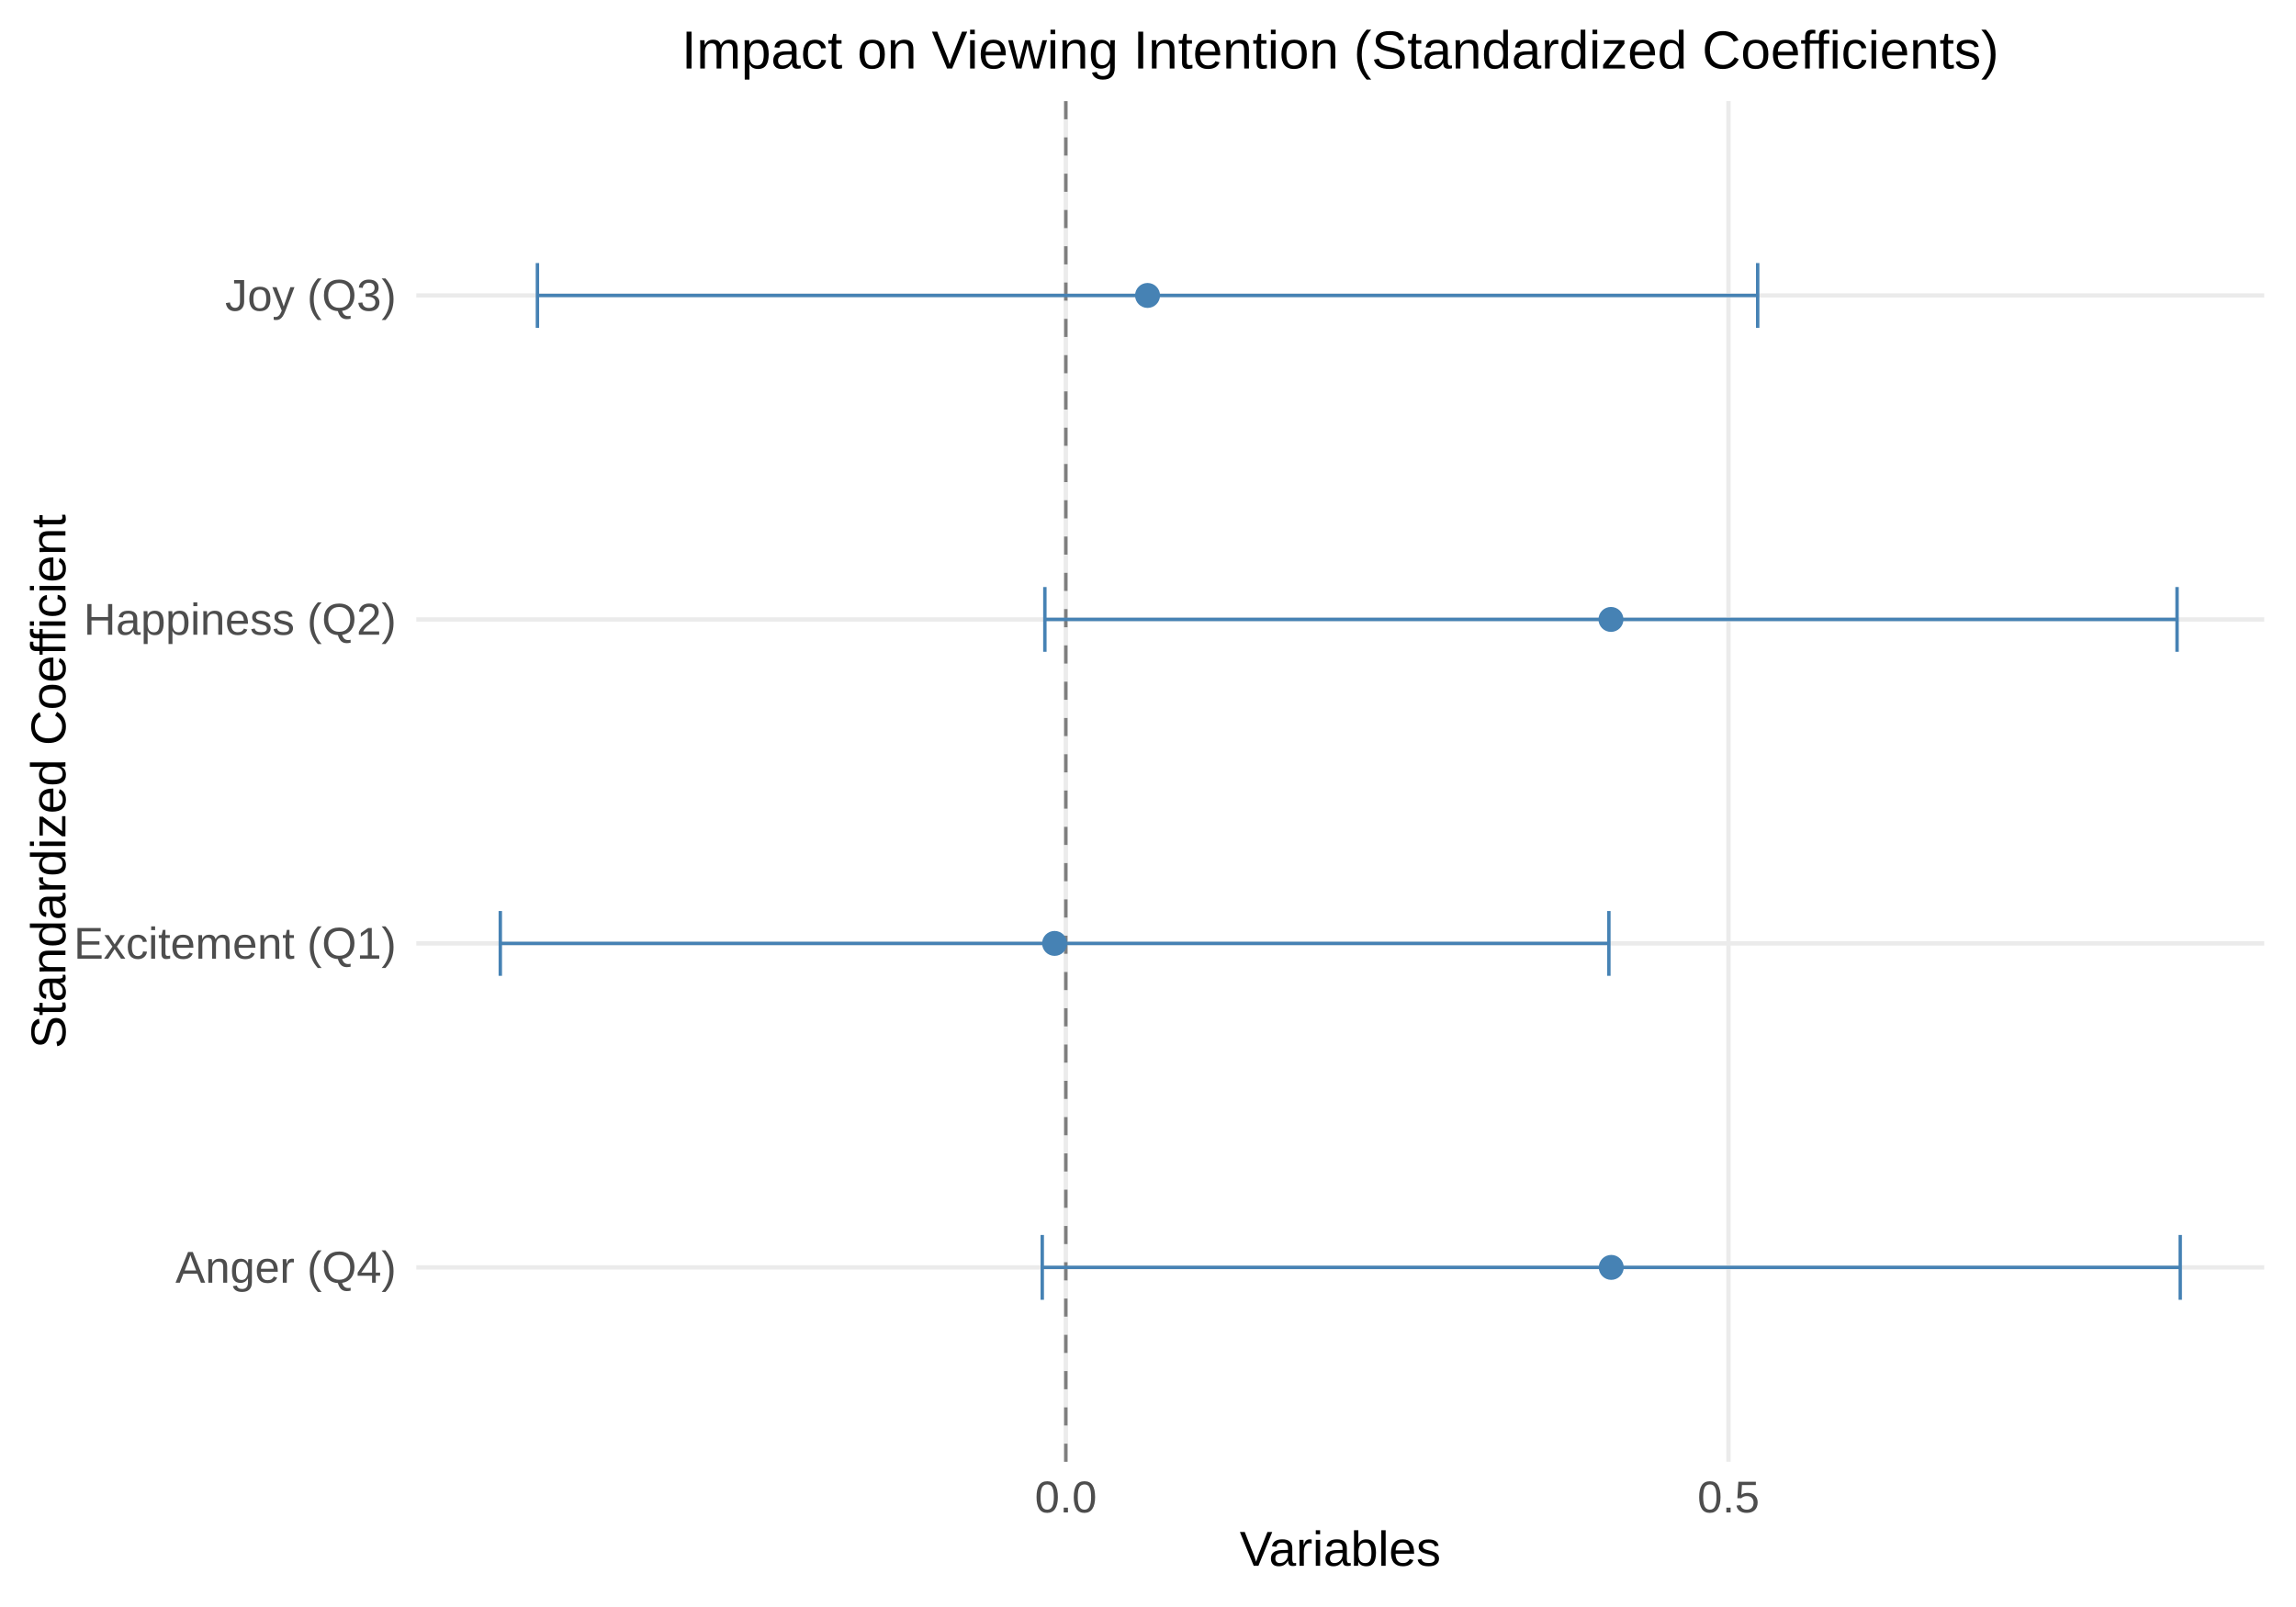
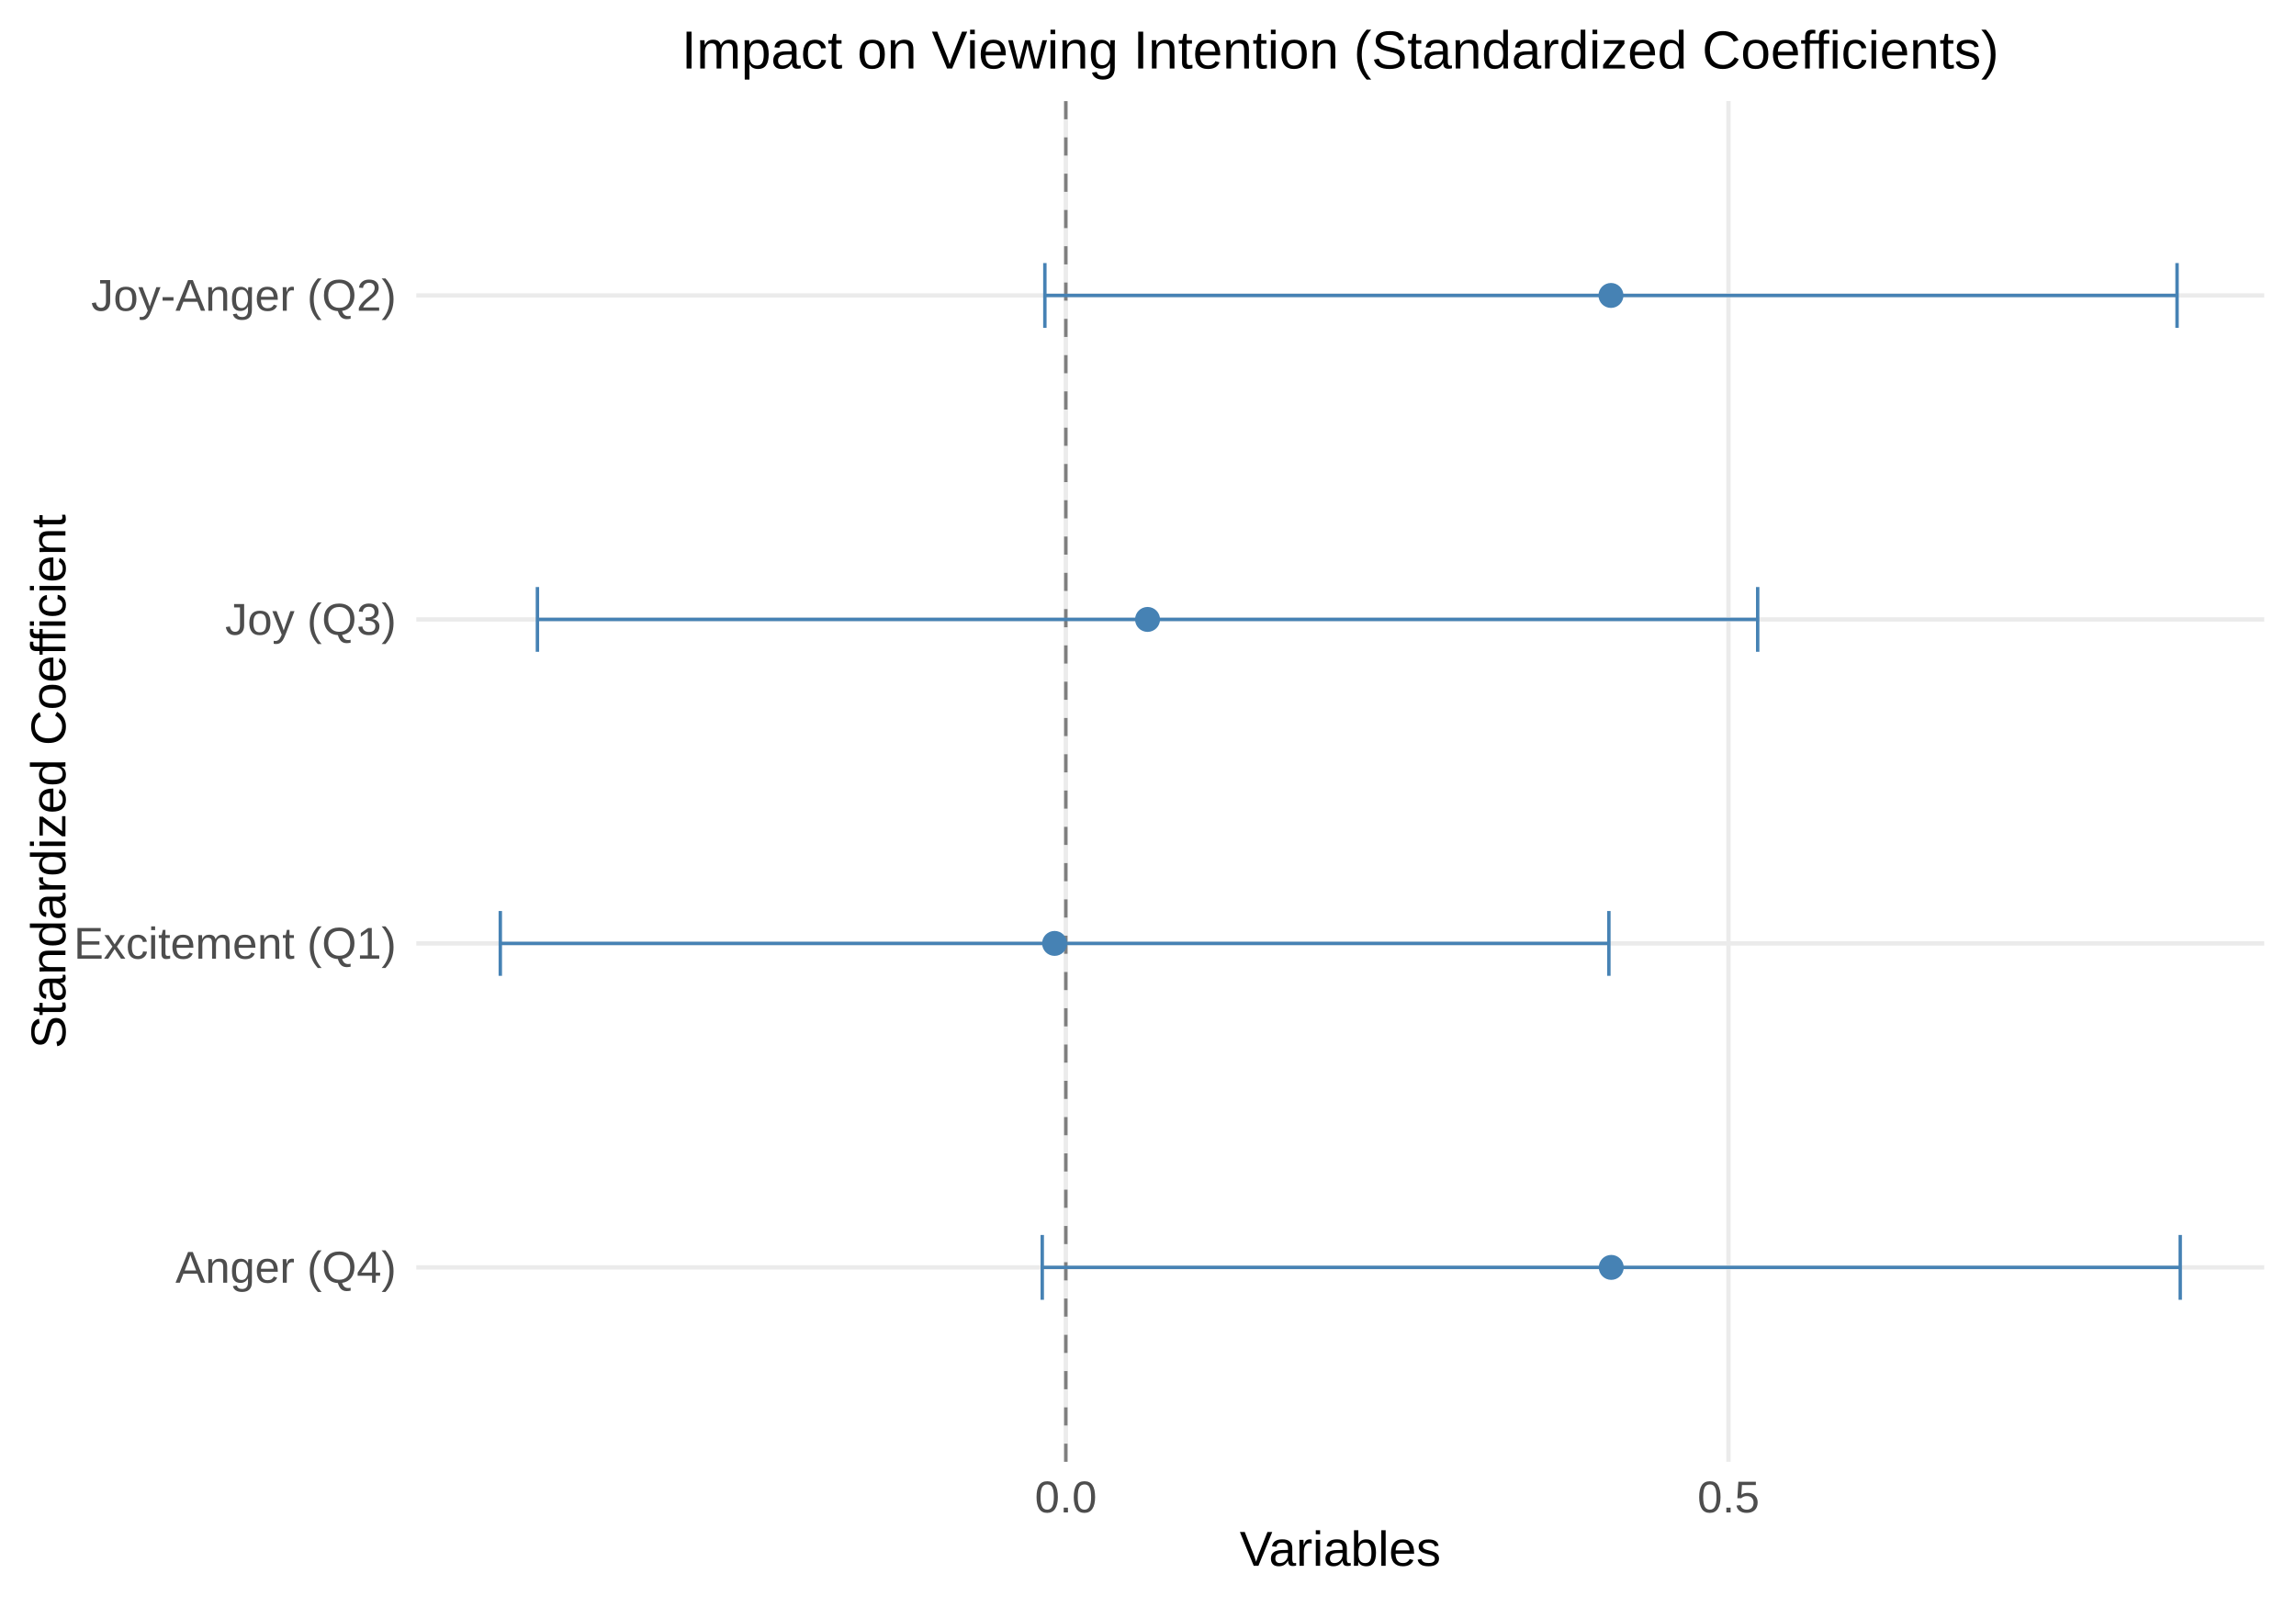
<svg xmlns="http://www.w3.org/2000/svg" class="svglite" width="720.00pt" height="504.00pt" viewBox="0 0 720.00 504.00">
  <defs>
    <style type="text/css">
    .svglite line, .svglite polyline, .svglite polygon, .svglite path, .svglite rect, .svglite circle {
      fill: none;
      stroke: #000000;
      stroke-linecap: round;
      stroke-linejoin: round;
      stroke-miterlimit: 10.00;
    }
    .svglite text {
      white-space: pre;
    }
  </style>
  </defs>
  <rect width="100%" height="100%" style="stroke: none; fill: none;" />
  <defs>
    <clipPath id="cpMC4wMHw3MjAuMDB8MC4wMHw1MDQuMDA=">
      <rect x="0.00" y="0.00" width="720.00" height="504.00" />
    </clipPath>
  </defs>
  <g clip-path="url(#cpMC4wMHw3MjAuMDB8MC4wMHw1MDQuMDA=)">
</g>
  <defs>
    <clipPath id="cpMTMwLjU1fDcxMC4wNHwzMS42OXw0NTguNDY=">
      <rect x="130.55" y="31.69" width="579.49" height="426.77" />
    </clipPath>
  </defs>
  <g clip-path="url(#cpMTMwLjU1fDcxMC4wNHwzMS42OXw0NTguNDY=)">
    <polyline points="130.55,397.49 710.04,397.49 " style="stroke-width: 1.36; stroke: #EBEBEB; stroke-linecap: butt;" />
    <polyline points="130.55,295.88 710.04,295.88 " style="stroke-width: 1.36; stroke: #EBEBEB; stroke-linecap: butt;" />
    <polyline points="130.55,194.27 710.04,194.27 " style="stroke-width: 1.36; stroke: #EBEBEB; stroke-linecap: butt;" />
    <polyline points="130.55,92.66 710.04,92.66 " style="stroke-width: 1.36; stroke: #EBEBEB; stroke-linecap: butt;" />
    <polyline points="334.23,458.46 334.23,31.69 " style="stroke-width: 1.36; stroke: #EBEBEB; stroke-linecap: butt;" />
    <polyline points="542.03,458.46 542.03,31.69 " style="stroke-width: 1.36; stroke: #EBEBEB; stroke-linecap: butt;" />
    <line x1="334.23" y1="458.46" x2="334.23" y2="31.69" style="stroke-width: 1.07; stroke: #7F7F7F; stroke-dasharray: 5.69,5.69; stroke-linecap: butt;" />
    <circle cx="330.71" cy="295.88" r="3.56" style="stroke-width: 0.71; stroke: #4682B4; fill: #4682B4;" />
-     <circle cx="505.18" cy="194.27" r="3.56" style="stroke-width: 0.71; stroke: #4682B4; fill: #4682B4;" />
-     <circle cx="359.86" cy="92.66" r="3.56" style="stroke-width: 0.71; stroke: #4682B4; fill: #4682B4;" />
+     <circle cx="505.18" cy="92.66" r="3.56" style="stroke-width: 0.71; stroke: #4682B4; fill: #4682B4;" />
+     <circle cx="359.86" cy="194.27" r="3.56" style="stroke-width: 0.71; stroke: #4682B4; fill: #4682B4;" />
    <circle cx="505.27" cy="397.49" r="3.56" style="stroke-width: 0.71; stroke: #4682B4; fill: #4682B4;" />
    <polyline points="504.53,306.04 504.53,285.72 " style="stroke-width: 1.07; stroke: #4682B4; stroke-linecap: butt;" />
    <polyline points="504.53,295.88 156.89,295.88 " style="stroke-width: 1.07; stroke: #4682B4; stroke-linecap: butt;" />
    <polyline points="156.89,306.04 156.89,285.72 " style="stroke-width: 1.07; stroke: #4682B4; stroke-linecap: butt;" />
-     <polyline points="682.70,204.43 682.70,184.11 " style="stroke-width: 1.07; stroke: #4682B4; stroke-linecap: butt;" />
-     <polyline points="682.70,194.27 327.66,194.27 " style="stroke-width: 1.07; stroke: #4682B4; stroke-linecap: butt;" />
-     <polyline points="327.66,204.43 327.66,184.11 " style="stroke-width: 1.07; stroke: #4682B4; stroke-linecap: butt;" />
-     <polyline points="551.19,102.82 551.19,82.50 " style="stroke-width: 1.07; stroke: #4682B4; stroke-linecap: butt;" />
-     <polyline points="551.19,92.66 168.53,92.66 " style="stroke-width: 1.07; stroke: #4682B4; stroke-linecap: butt;" />
-     <polyline points="168.53,102.82 168.53,82.50 " style="stroke-width: 1.07; stroke: #4682B4; stroke-linecap: butt;" />
+     <polyline points="682.70,102.82 682.70,82.50 " style="stroke-width: 1.07; stroke: #4682B4; stroke-linecap: butt;" />
+     <polyline points="682.70,92.66 327.66,92.66 " style="stroke-width: 1.07; stroke: #4682B4; stroke-linecap: butt;" />
+     <polyline points="327.66,102.82 327.66,82.50 " style="stroke-width: 1.07; stroke: #4682B4; stroke-linecap: butt;" />
+     <polyline points="551.19,204.43 551.19,184.11 " style="stroke-width: 1.07; stroke: #4682B4; stroke-linecap: butt;" />
+     <polyline points="551.19,194.27 168.53,194.27 " style="stroke-width: 1.07; stroke: #4682B4; stroke-linecap: butt;" />
+     <polyline points="168.53,204.43 168.53,184.11 " style="stroke-width: 1.07; stroke: #4682B4; stroke-linecap: butt;" />
    <polyline points="683.70,407.66 683.70,387.33 " style="stroke-width: 1.07; stroke: #4682B4; stroke-linecap: butt;" />
    <polyline points="683.70,397.49 326.84,397.49 " style="stroke-width: 1.07; stroke: #4682B4; stroke-linecap: butt;" />
    <polyline points="326.84,407.66 326.84,387.33 " style="stroke-width: 1.07; stroke: #4682B4; stroke-linecap: butt;" />
  </g>
  <g clip-path="url(#cpMC4wMHw3MjAuMDB8MC4wMHw1MDQuMDA=)">
    <text x="124.27" y="402.29" text-anchor="end" style="font-size: 14.00px; font-weight: 500;fill: #4D4D4D; font-family: &quot;Arial&quot;;" textLength="64.61px" lengthAdjust="spacingAndGlyphs">Anger (Q4)</text>
    <text x="124.27" y="300.68" text-anchor="end" style="font-size: 14.00px; font-weight: 500;fill: #4D4D4D; font-family: &quot;Arial&quot;;" textLength="97.30px" lengthAdjust="spacingAndGlyphs">Excitement (Q1)</text>
-     <text x="124.27" y="199.07" text-anchor="end" style="font-size: 14.00px; font-weight: 500;fill: #4D4D4D; font-family: &quot;Arial&quot;;" textLength="95.05px" lengthAdjust="spacingAndGlyphs">Happiness (Q2)</text>
-     <text x="124.27" y="97.46" text-anchor="end" style="font-size: 14.00px; font-weight: 500;fill: #4D4D4D; font-family: &quot;Arial&quot;;" textLength="49.22px" lengthAdjust="spacingAndGlyphs">Joy (Q3)</text>
+     <text x="124.27" y="199.07" text-anchor="end" style="font-size: 14.00px; font-weight: 500;fill: #4D4D4D; font-family: &quot;Arial&quot;;" textLength="49.22px" lengthAdjust="spacingAndGlyphs">Joy (Q3)</text>
+     <text x="124.27" y="97.46" text-anchor="end" style="font-size: 14.00px; font-weight: 500;fill: #4D4D4D; font-family: &quot;Arial&quot;;" textLength="87.81px" lengthAdjust="spacingAndGlyphs">Joy-Anger (Q2)</text>
    <text x="334.23" y="474.34" text-anchor="middle" style="font-size: 14.00px; font-weight: 500;fill: #4D4D4D; font-family: &quot;Arial&quot;;" textLength="20.99px" lengthAdjust="spacingAndGlyphs">0.0</text>
    <text x="542.03" y="474.34" text-anchor="middle" style="font-size: 14.00px; font-weight: 500;fill: #4D4D4D; font-family: &quot;Arial&quot;;" textLength="20.99px" lengthAdjust="spacingAndGlyphs">0.5</text>
    <text x="420.29" y="491.07" text-anchor="middle" style="font-size: 15.40px; font-weight: 500; font-family: &quot;Arial&quot;;" textLength="62.11px" lengthAdjust="spacingAndGlyphs">Variables</text>
    <text transform="translate(20.52,245.08) rotate(-90)" text-anchor="middle" style="font-size: 15.40px; font-weight: 500; font-family: &quot;Arial&quot;;" textLength="163.89px" lengthAdjust="spacingAndGlyphs">Standardized Coefficient</text>
    <text x="420.29" y="21.48" text-anchor="middle" style="font-size: 16.80px; font-weight: 500; font-family: &quot;Arial&quot;;" textLength="404.91px" lengthAdjust="spacingAndGlyphs">Impact on Viewing Intention (Standardized Coefficients)</text>
  </g>
</svg>
